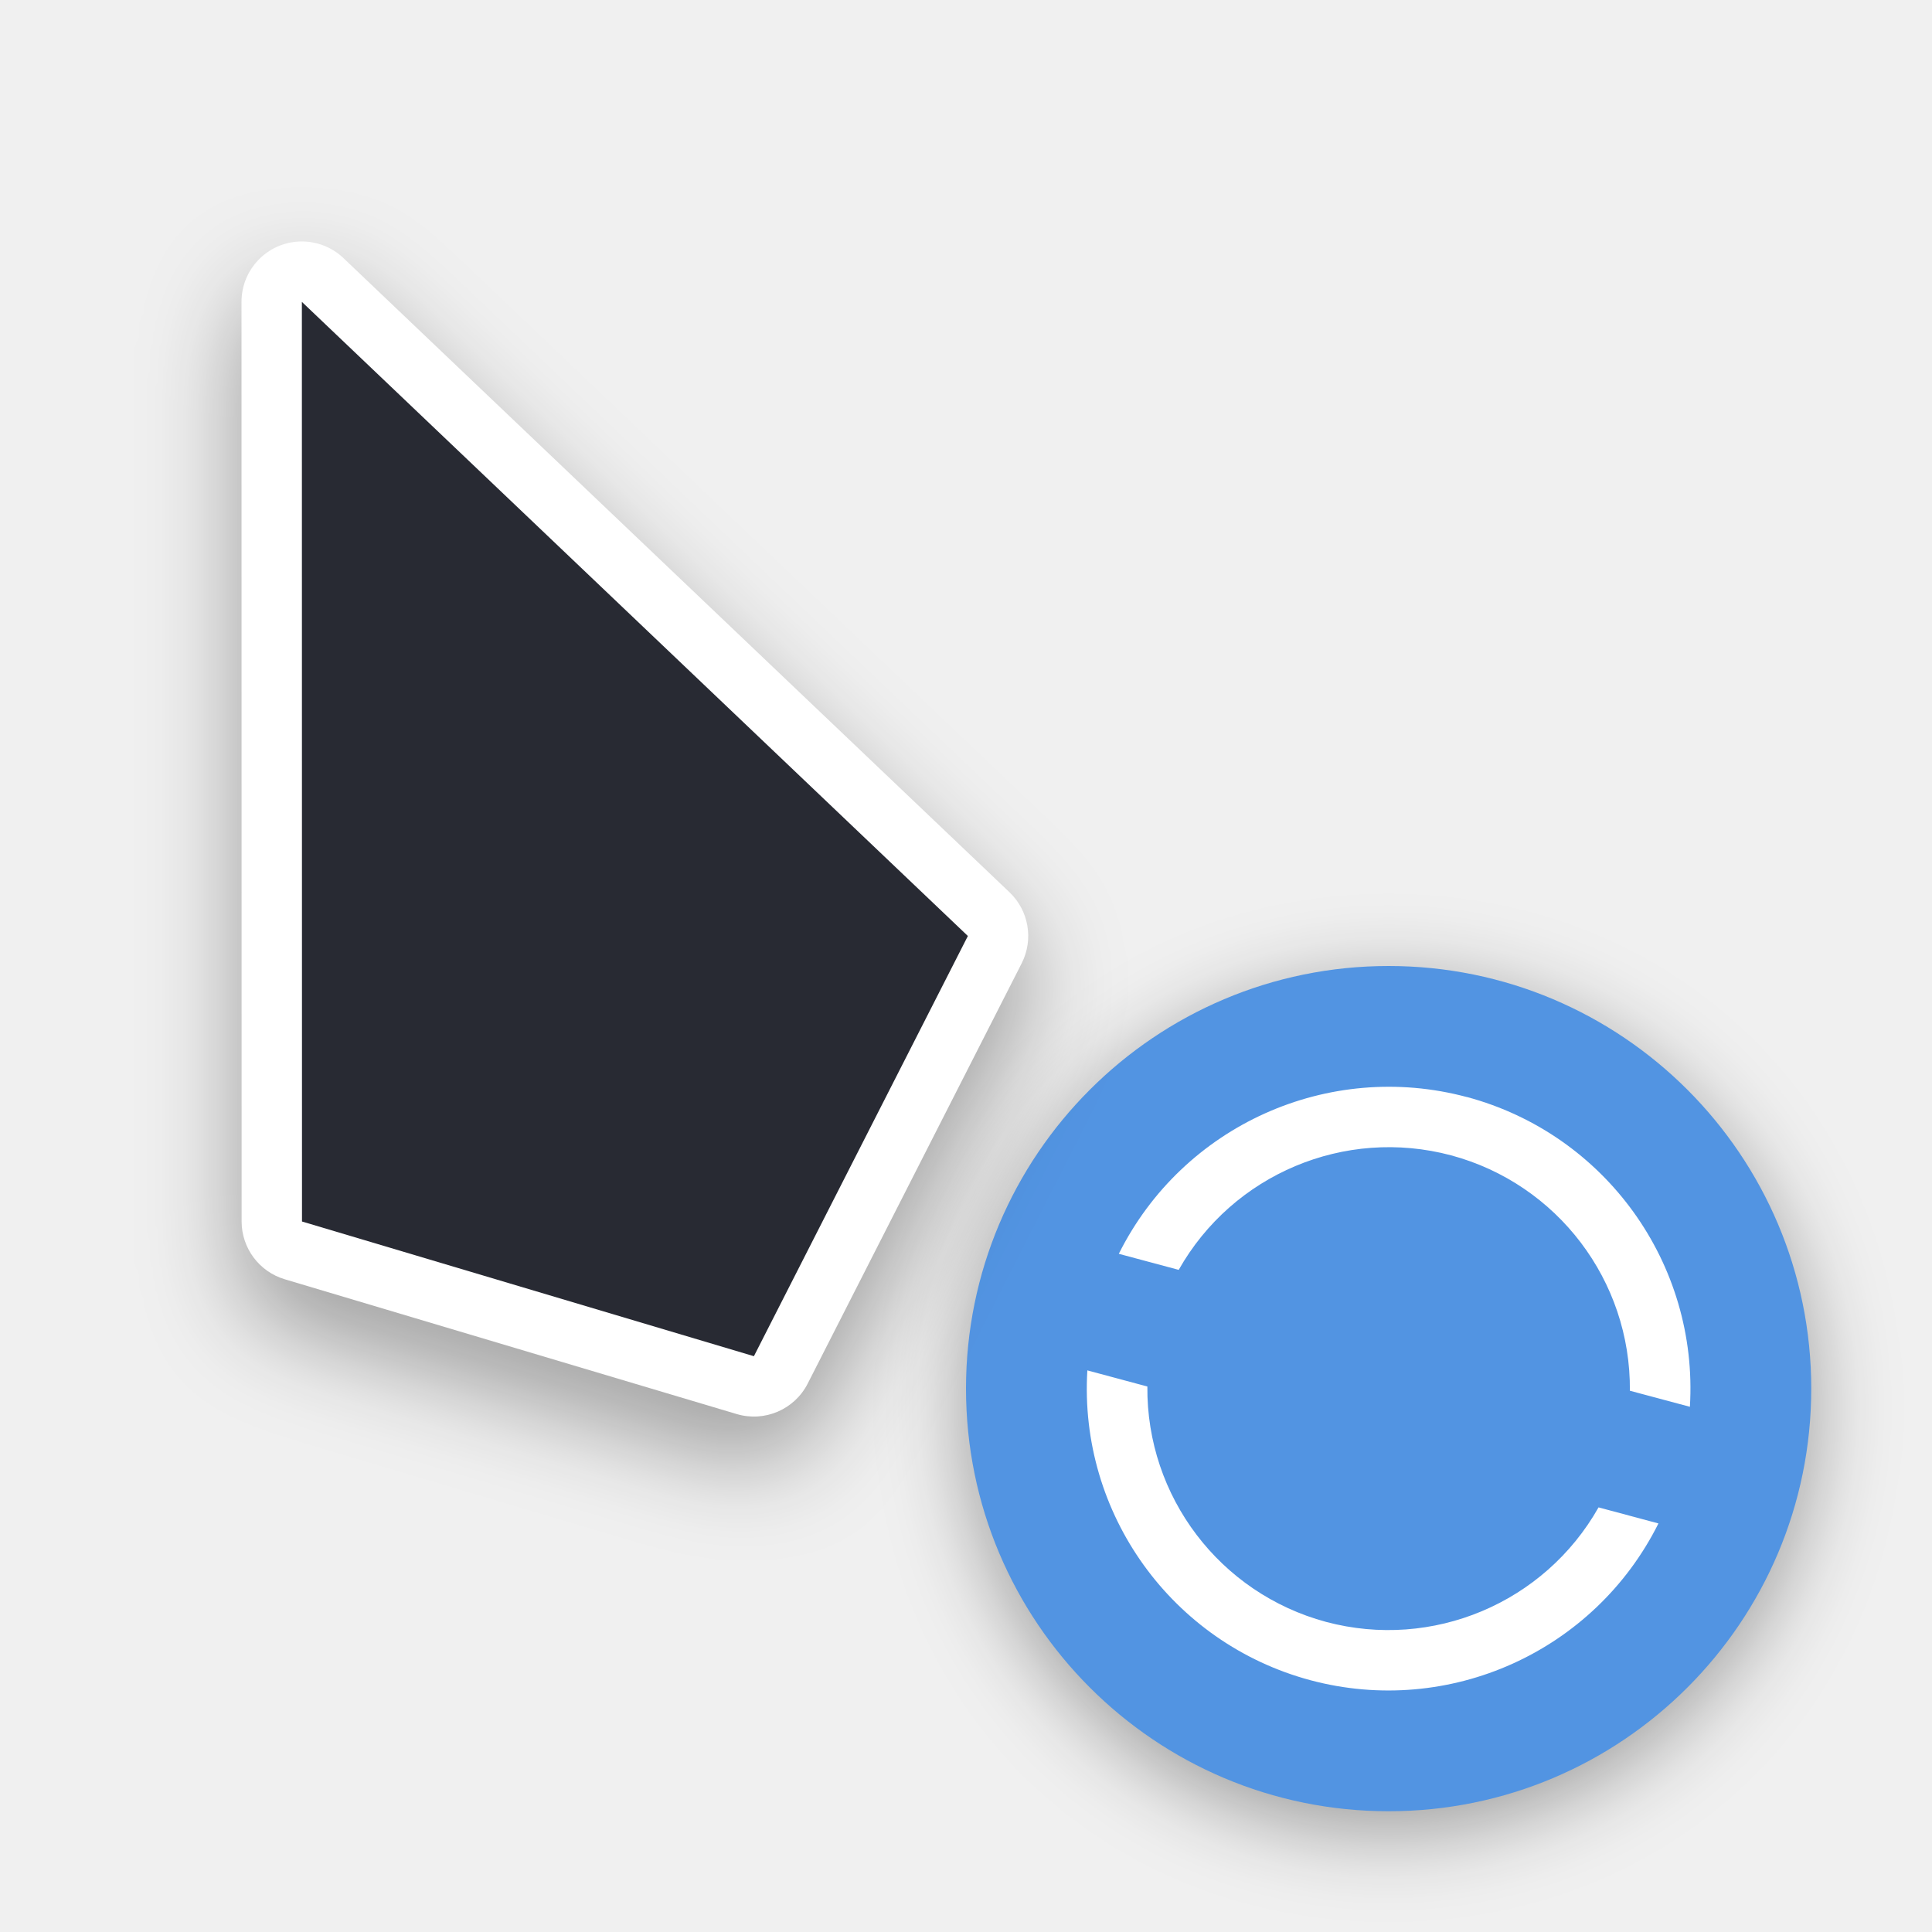
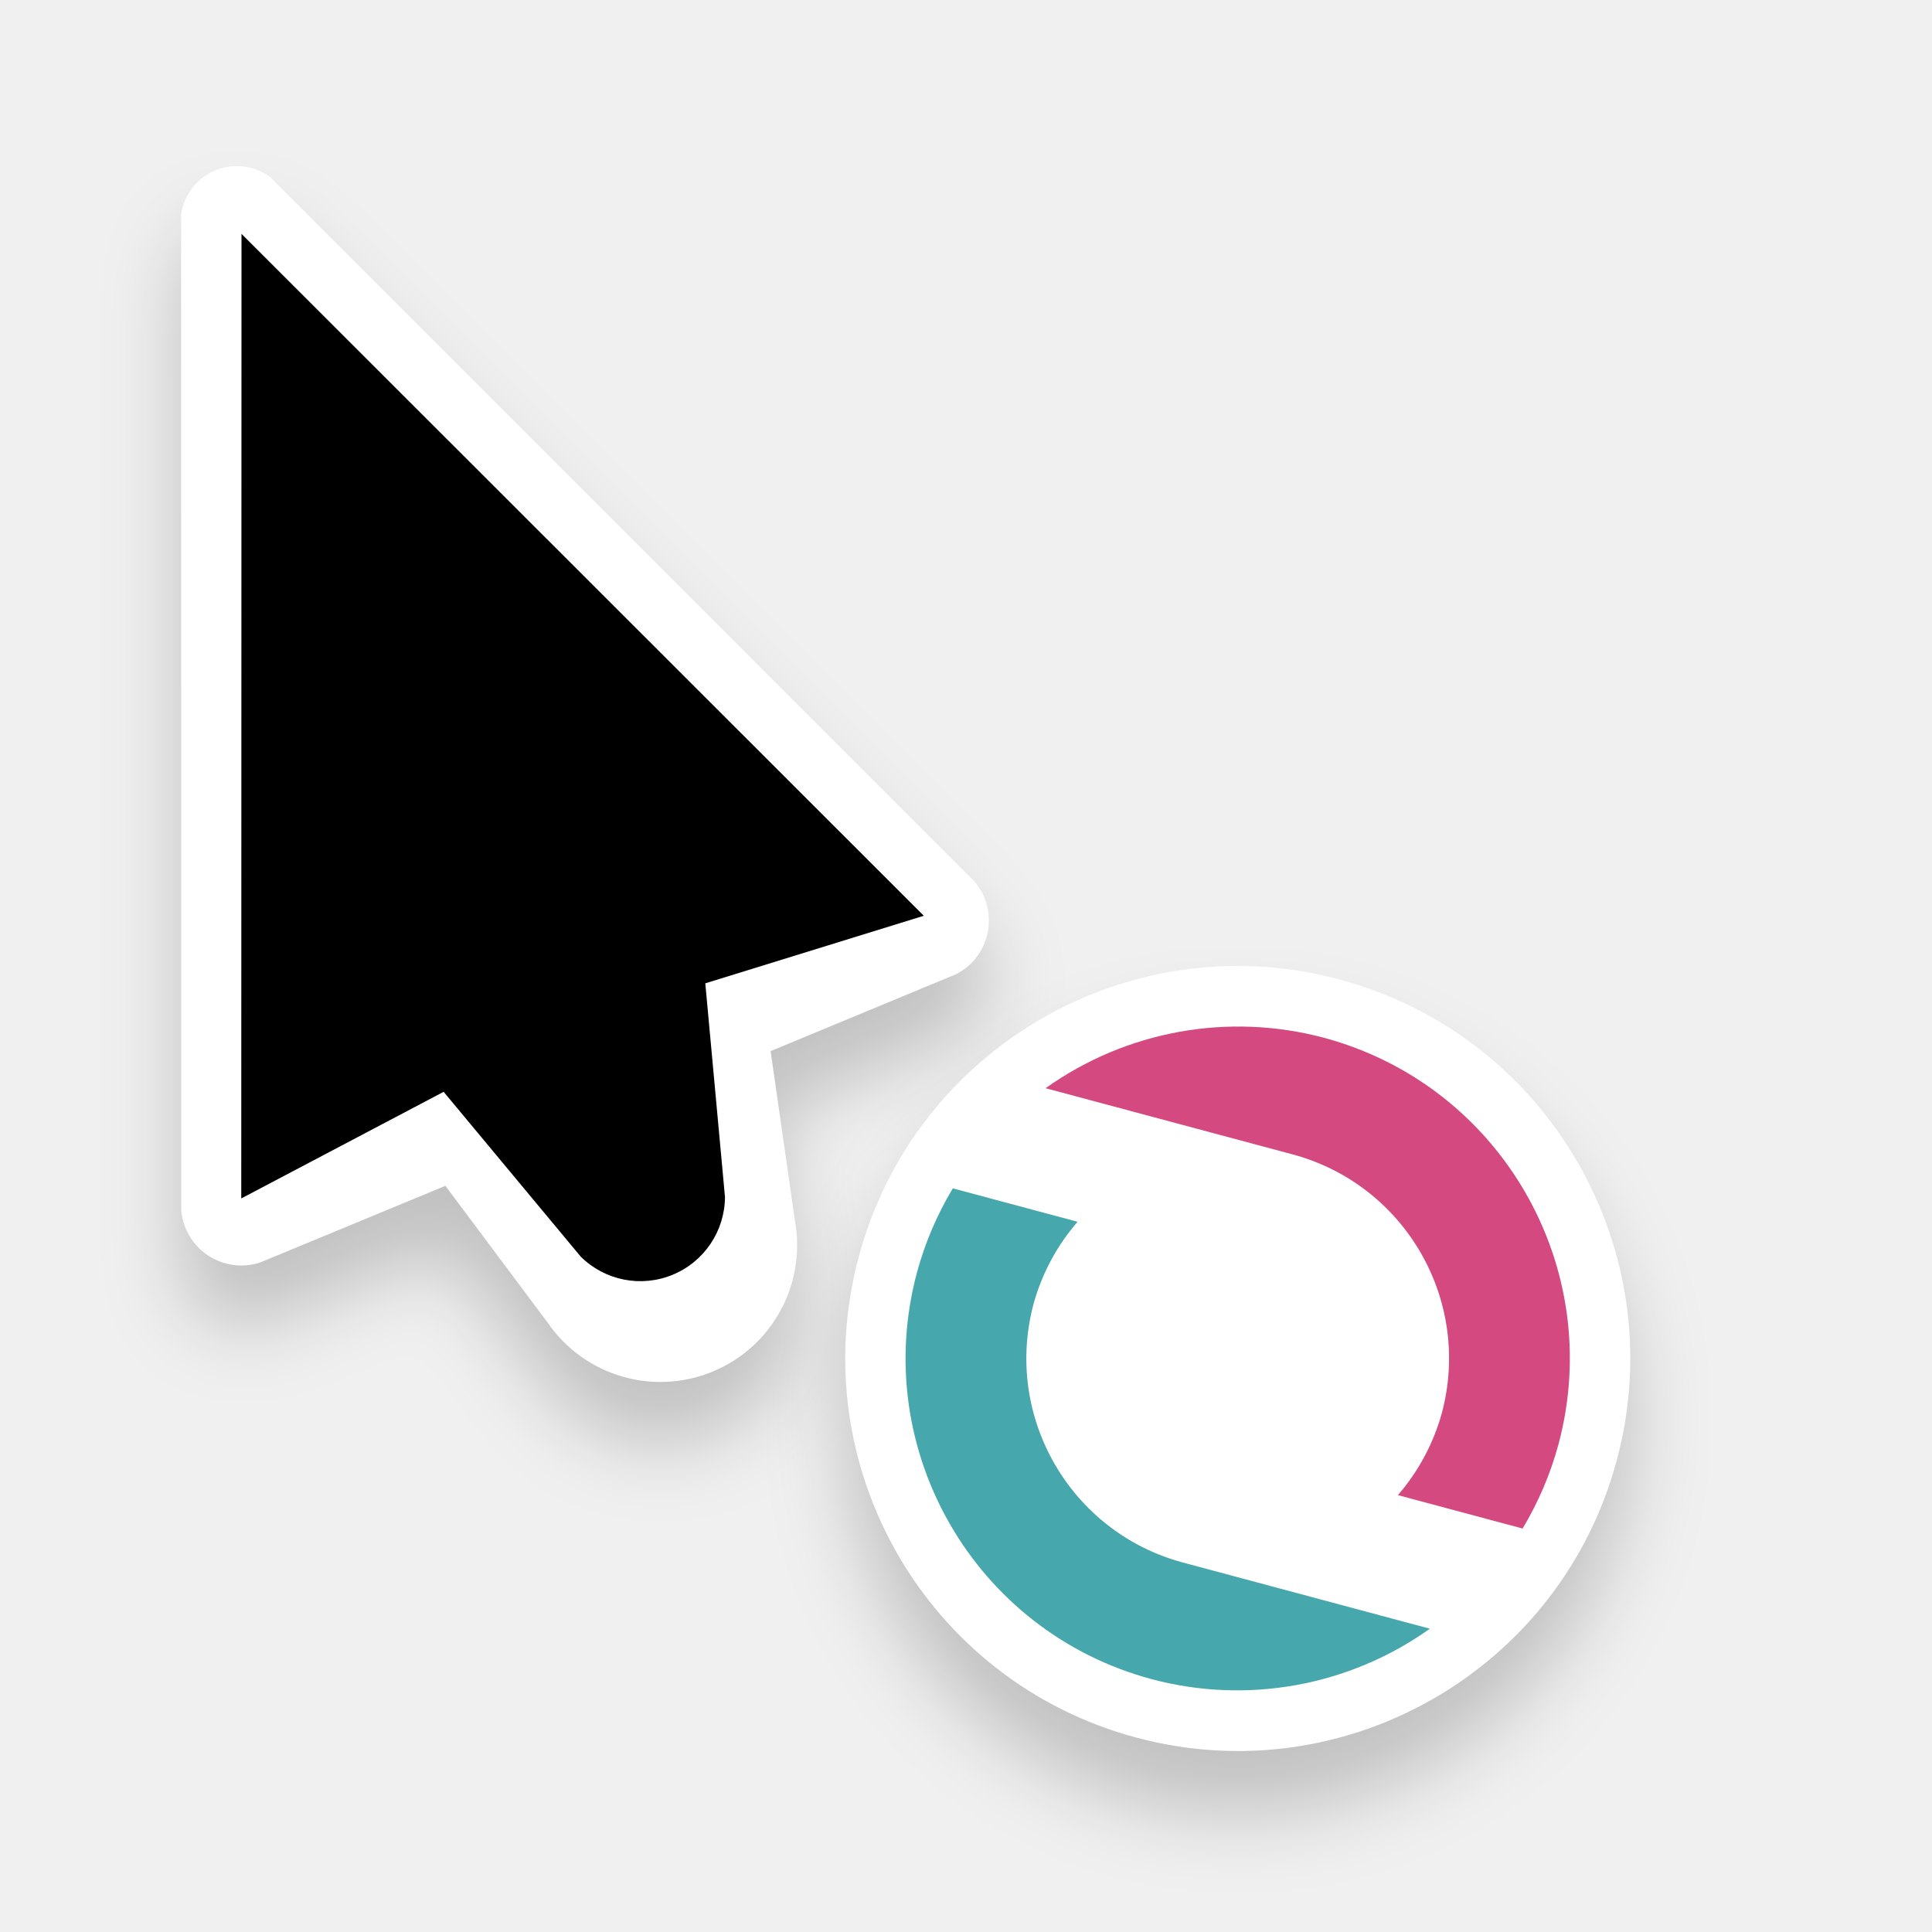
- <svg xmlns="http://www.w3.org/2000/svg" width="32" height="32" version="1.1" viewBox="0 0 32 32" id="svg70">
-   <defs id="defs38">
-     <filter id="b" x="-.162" y="-.095" width="1.324" height="1.191" color-interpolation-filters="sRGB">
-       <feGaussianBlur stdDeviation="0.628" id="feGaussianBlur2" />
-     </filter>
-     <filter id="h" x="-.12" y="-.12" width="1.24" height="1.24" color-interpolation-filters="sRGB">
-       <feGaussianBlur stdDeviation="0.65" id="feGaussianBlur5" />
-     </filter>
-     <linearGradient id="g" x1="17.871" x2="17.871" y1="7.668" y2="17.893" gradientTransform="matrix(.60764 0 0 .58122 11.1 1033.5)" gradientUnits="userSpaceOnUse">
-       <stop stop-color="#FBB114" offset="0" id="stop8" />
-       <stop stop-color="#FF9508" offset="1" id="stop10" />
-     </linearGradient>
-     <linearGradient id="f" x1="23.954" x2="23.954" y1="8.61" y2="19.256" gradientTransform="matrix(.5582 0 0 .6327 11.1 1033.5)" gradientUnits="userSpaceOnUse">
-       <stop stop-color="#FF645D" offset="0" id="stop13" />
-       <stop stop-color="#FF4332" offset="1" id="stop15" />
-     </linearGradient>
-     <linearGradient id="e" x1="20.127" x2="20.127" y1="19.205" y2="29.033" gradientTransform="matrix(.65219 0 0 .54152 11.1 1033.5)" gradientUnits="userSpaceOnUse">
-       <stop stop-color="#CA70E1" offset="0" id="stop18" />
-       <stop stop-color="#B452CB" offset="1" id="stop20" />
-     </linearGradient>
-     <linearGradient id="d" x1="16.36" x2="16.36" y1="17.893" y2="28.118" gradientTransform="matrix(.60764 0 0 .58122 11.1 1033.5)" gradientUnits="userSpaceOnUse">
-       <stop stop-color="#14ADF6" offset="0" id="stop23" />
-       <stop stop-color="#1191F4" offset="1" id="stop25" />
-     </linearGradient>
-     <linearGradient id="c" x1="13.308" x2="13.308" y1="13.619" y2="24.265" gradientTransform="matrix(.5582 0 0 .6327 11.1 1033.5)" gradientUnits="userSpaceOnUse">
-       <stop stop-color="#52CF30" offset="0" id="stop28" />
-       <stop stop-color="#3BBD1C" offset="1" id="stop30" />
-     </linearGradient>
-     <linearGradient id="a" x1="11.766" x2="11.766" y1="9.377" y2="19.205" gradientTransform="matrix(.65219 0 0 .54152 11.1 1033.5)" gradientUnits="userSpaceOnUse">
-       <stop stop-color="#FFD305" offset="0" id="stop33" />
-       <stop stop-color="#FDCF01" offset="1" id="stop35" />
-     </linearGradient>
-     <filter style="color-interpolation-filters:sRGB" id="filter1081" x="-0.12" width="1.24" y="-0.12" height="1.24">
-       <feGaussianBlur stdDeviation="0.7" id="feGaussianBlur1083" />
-     </filter>
-     <filter style="color-interpolation-filters:sRGB" id="filter891" x="-0.15" width="1.299" y="-0.1" height="1.2">
-       <feGaussianBlur stdDeviation="0.812" id="feGaussianBlur893" />
-     </filter>
-   </defs>
-   <circle r="7" cy="23.32" cx="23" id="circle1043" style="opacity:0.35;fill:#000000;fill-opacity:1;stroke:none;stroke-width:2;stroke-linecap:round;stroke-linejoin:round;stroke-miterlimit:4;stroke-dasharray:none;stroke-opacity:1;paint-order:stroke fill markers;filter:url(#filter1081)" />
-   <circle style="opacity:1;fill:#5294e2;fill-opacity:1;stroke:none;stroke-width:2;stroke-linecap:round;stroke-linejoin:round;stroke-miterlimit:4;stroke-dasharray:none;stroke-opacity:1;paint-order:stroke fill markers" id="path1010" cx="23" cy="23" r="7" />
-   <path style="opacity:1;fill:#ffffff;fill-opacity:1;stroke:none;stroke-width:1.429;stroke-linecap:round;stroke-linejoin:round;stroke-miterlimit:4;stroke-dasharray:none;stroke-opacity:1;paint-order:stroke fill markers" d="m 24.294,18.17 a 5,5 0 0 0 -5.763,2.597 l 0.992,0.266 a 4,4 0 0 1 4.512,-1.897 4,4 0 0 1 2.961,3.899 l 0.994,0.266 a 5,5 0 0 0 -3.696,-5.132 z m -6.284,4.528 a 5,5 0 0 0 3.696,5.132 5,5 0 0 0 5.763,-2.597 l -0.992,-0.266 a 4,4 0 0 1 -4.512,1.897 4,4 0 0 1 -2.961,-3.899 z" id="circle1035" />
-   <g id="g898">
-     <path style="color:#000000;font-style:normal;font-variant:normal;font-weight:normal;font-stretch:normal;font-size:medium;line-height:normal;font-family:sans-serif;font-variant-ligatures:normal;font-variant-position:normal;font-variant-caps:normal;font-variant-numeric:normal;font-variant-alternates:normal;font-feature-settings:normal;text-indent:0;text-align:start;text-decoration:none;text-decoration-line:none;text-decoration-style:solid;text-decoration-color:#000000;letter-spacing:normal;word-spacing:normal;text-transform:none;writing-mode:lr-tb;direction:ltr;text-orientation:mixed;dominant-baseline:auto;baseline-shift:baseline;text-anchor:start;white-space:normal;shape-padding:0;clip-rule:nonzero;display:inline;overflow:visible;visibility:visible;opacity:0.35;isolation:auto;mix-blend-mode:normal;color-interpolation:sRGB;color-interpolation-filters:linearRGB;solid-color:#000000;solid-opacity:1;vector-effect:none;fill:#000000;fill-opacity:1;fill-rule:nonzero;stroke:none;stroke-width:2;stroke-linecap:round;stroke-linejoin:round;stroke-miterlimit:4;stroke-dasharray:none;stroke-dashoffset:0;stroke-opacity:1;paint-order:stroke fill markers;filter:url(#filter891);color-rendering:auto;image-rendering:auto;shape-rendering:auto;text-rendering:auto;enable-background:accumulate" d="M 4.961,4.734 A 1,1 0 0 0 4,5.734 l 0.002,15.232 a 1,1 0 0 0 0.715,0.957 l 7.484,2.232 a 1,1 0 0 0 1.178,-0.506 l 3.543,-6.959 A 1,1 0 0 0 16.721,15.514 L 5.689,5.01 A 1,1 0 0 0 4.961,4.734 Z M 6,8.068 14.803,16.447 11.975,22 6.002,20.221 Z" id="path845" />
-     <path id="path841" d="M 4.961,4 A 1,1 0 0 0 4,5 l 0.002,15.232 a 1,1 0 0 0 0.715,0.957 l 7.484,2.232 a 1,1 0 0 0 1.178,-0.506 l 3.543,-6.959 A 1,1 0 0 0 16.721,14.779 L 5.689,4.275 A 1,1 0 0 0 4.961,4 Z M 6,7.334 14.803,15.713 11.975,21.266 6.002,19.486 Z" style="color:#000000;font-style:normal;font-variant:normal;font-weight:normal;font-stretch:normal;font-size:medium;line-height:normal;font-family:sans-serif;font-variant-ligatures:normal;font-variant-position:normal;font-variant-caps:normal;font-variant-numeric:normal;font-variant-alternates:normal;font-feature-settings:normal;text-indent:0;text-align:start;text-decoration:none;text-decoration-line:none;text-decoration-style:solid;text-decoration-color:#000000;letter-spacing:normal;word-spacing:normal;text-transform:none;writing-mode:lr-tb;direction:ltr;text-orientation:mixed;dominant-baseline:auto;baseline-shift:baseline;text-anchor:start;white-space:normal;shape-padding:0;clip-rule:nonzero;display:inline;overflow:visible;visibility:visible;opacity:1;isolation:auto;mix-blend-mode:normal;color-interpolation:sRGB;color-interpolation-filters:linearRGB;solid-color:#000000;solid-opacity:1;vector-effect:none;fill:#ffffff;fill-opacity:1;fill-rule:nonzero;stroke:none;stroke-width:2;stroke-linecap:round;stroke-linejoin:round;stroke-miterlimit:4;stroke-dasharray:none;stroke-dashoffset:0;stroke-opacity:1;paint-order:stroke fill markers;color-rendering:auto;image-rendering:auto;shape-rendering:auto;text-rendering:auto;enable-background:accumulate" />
-     <path id="rect4546-2" d="m 5,5 0.002,15.232 7.485,2.231 3.544,-6.96 z" style="opacity:1;fill:#282a33;fill-opacity:1;stroke:none;stroke-width:2.237;stroke-linecap:round;stroke-linejoin:round;stroke-miterlimit:4;stroke-dasharray:none;stroke-opacity:1;paint-order:stroke fill markers" />
+ <svg xmlns="http://www.w3.org/2000/svg" id="svg11024" height="32" width="32">
+   <filter id="filter7078" color-interpolation-filters="sRGB">
+     <feGaussianBlur id="feGaussianBlur7080" stdDeviation=".657" />
+   </filter>
+   <g id="g78067" transform="translate(-20 -741.362)">
+     <path id="path78061" d="m23.93 745.112a.9.9 0 0 0 -.362.072.93.93 0 0 0 -.568.73l.002 16.497a1 1 0 0 0 1.299.865l3.076-1.273 1.697 2.27a2.265 2.265 0 0 0 4.092-1.696l-.402-2.805 3.074-1.275q.135-.068.248-.18a1 1 0 0 0 .059-1.35l-11.663-11.665a.92.92 0 0 0 -.552-.19" filter="url(#filter7078)" opacity=".2" />
+     <path id="path78063" d="m23.93 744.112a.9.9 0 0 0 -.362.072.93.93 0 0 0 -.568.73l.002 16.497a1 1 0 0 0 1.299.865l3.076-1.273 1.697 2.27a2.265 2.265 0 0 0 4.092-1.696l-.402-2.805 3.074-1.275q.135-.068.248-.18a1 1 0 0 0 .059-1.35l-11.663-11.665a.92.92 0 0 0 -.552-.19" fill="#fff" />
+     <path id="path78065" d="m24 745.235-.004 15.977 3.352-1.766 2.271 2.73a1.402 1.402 0 0 0 2.389-.988l-.326-3.539 3.619-1.119z" />
  </g>
+   <path id="path78069" d="m60.5 1138.375a6.5 6.5 0 1 0 0 13 6.5 6.5 0 0 0 0-13" filter="url(#filter7078)" opacity=".2" transform="translate(-40 -1121.362)" />
+   <circle id="circle78071" cx="394.5" cy="487.862" fill="#fff" r="10.5" transform="matrix(.5979564 .1602219 -.1602219 .5979564 -137.2264 -332.4266)" />
+   <path id="path78073" d="m50.837 1129.362a5.5 5.5 0 0 0 -4.232 2h4.232a3.5 3.5 0 0 1 3.5 3.5 3.5 3.5 0 0 1 -.351 1.5h2.138a5.5 5.5 0 0 0 .213-1.5 5.5 5.5 0 0 0 -5.5-5.5" fill="#d4497f" stroke-width="1" transform="matrix(.9659258 .258819 -.258819 .9659258 265.1194 -1086.85)" />
+   <path id="path78075" d="m45.55 1133.362a5.5 5.5 0 0 0 -.213 1.5 5.5 5.5 0 0 0 5.5 5.5 5.5 5.5 0 0 0 4.233-2h-4.233a3.5 3.5 0 0 1 -3.5-3.5 3.5 3.5 0 0 1 .352-1.5z" fill="#46a7ac" stroke-width="1" transform="matrix(.9659258 .258819 -.258819 .9659258 265.1194 -1086.85)" />
+   <path id="hotspot" d="m4-5h1v1h-1z" display="none" fill="#333" stroke-width="1.076" transform="rotate(90)" />
</svg>
